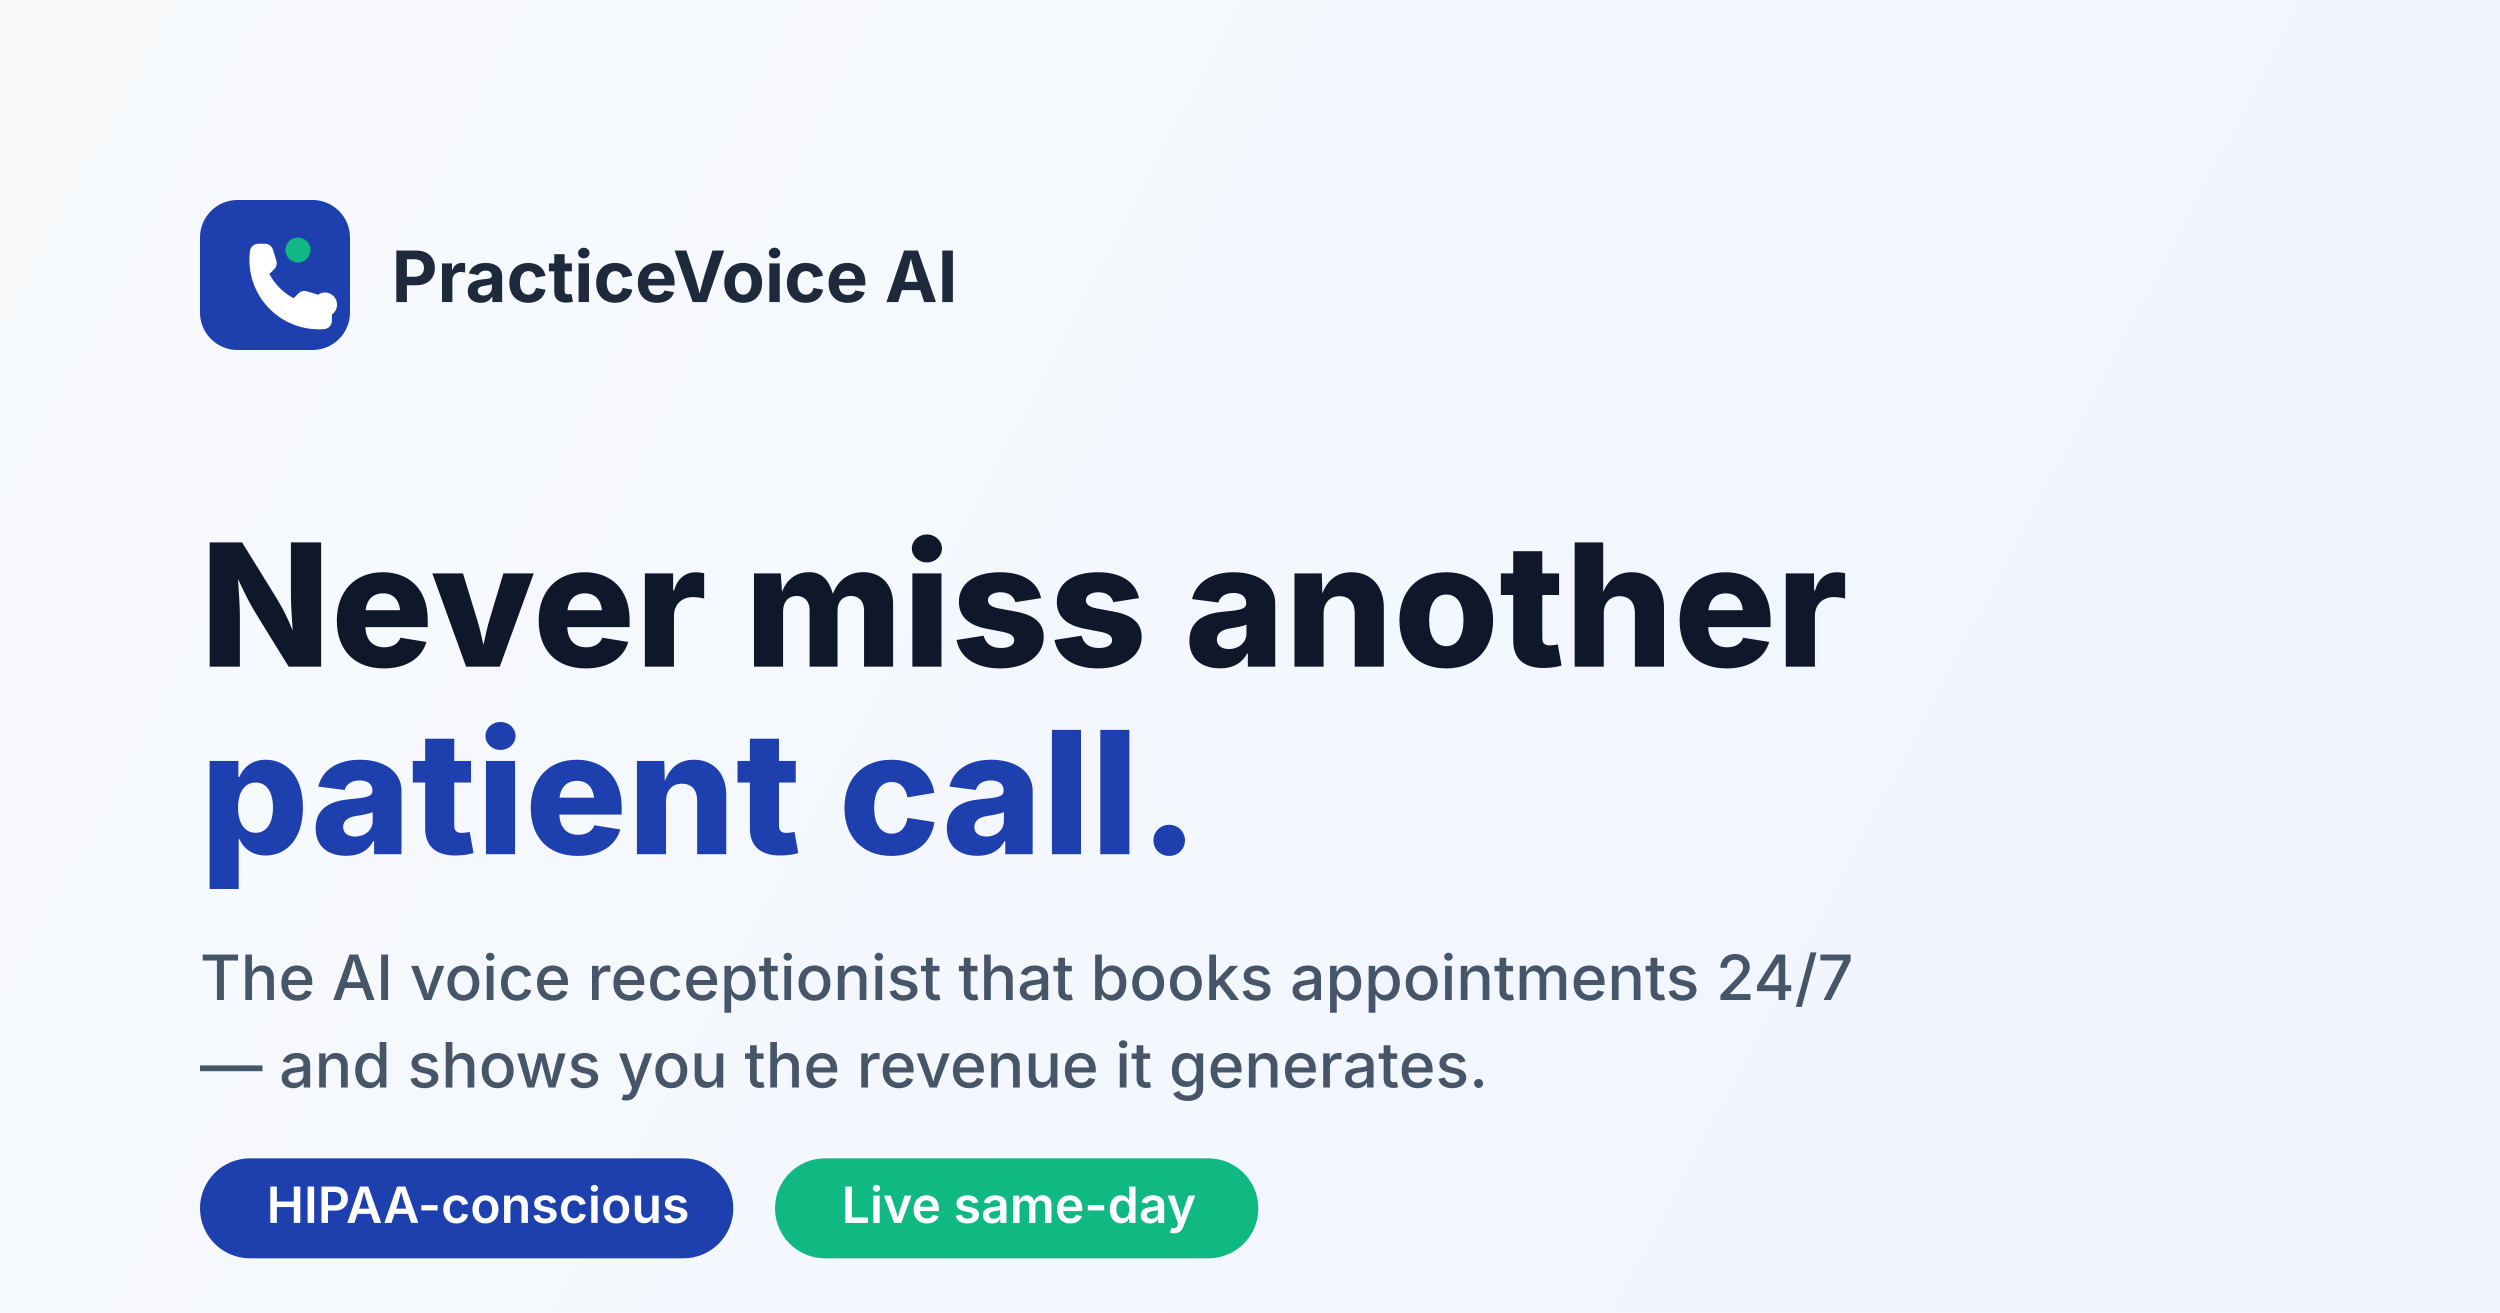
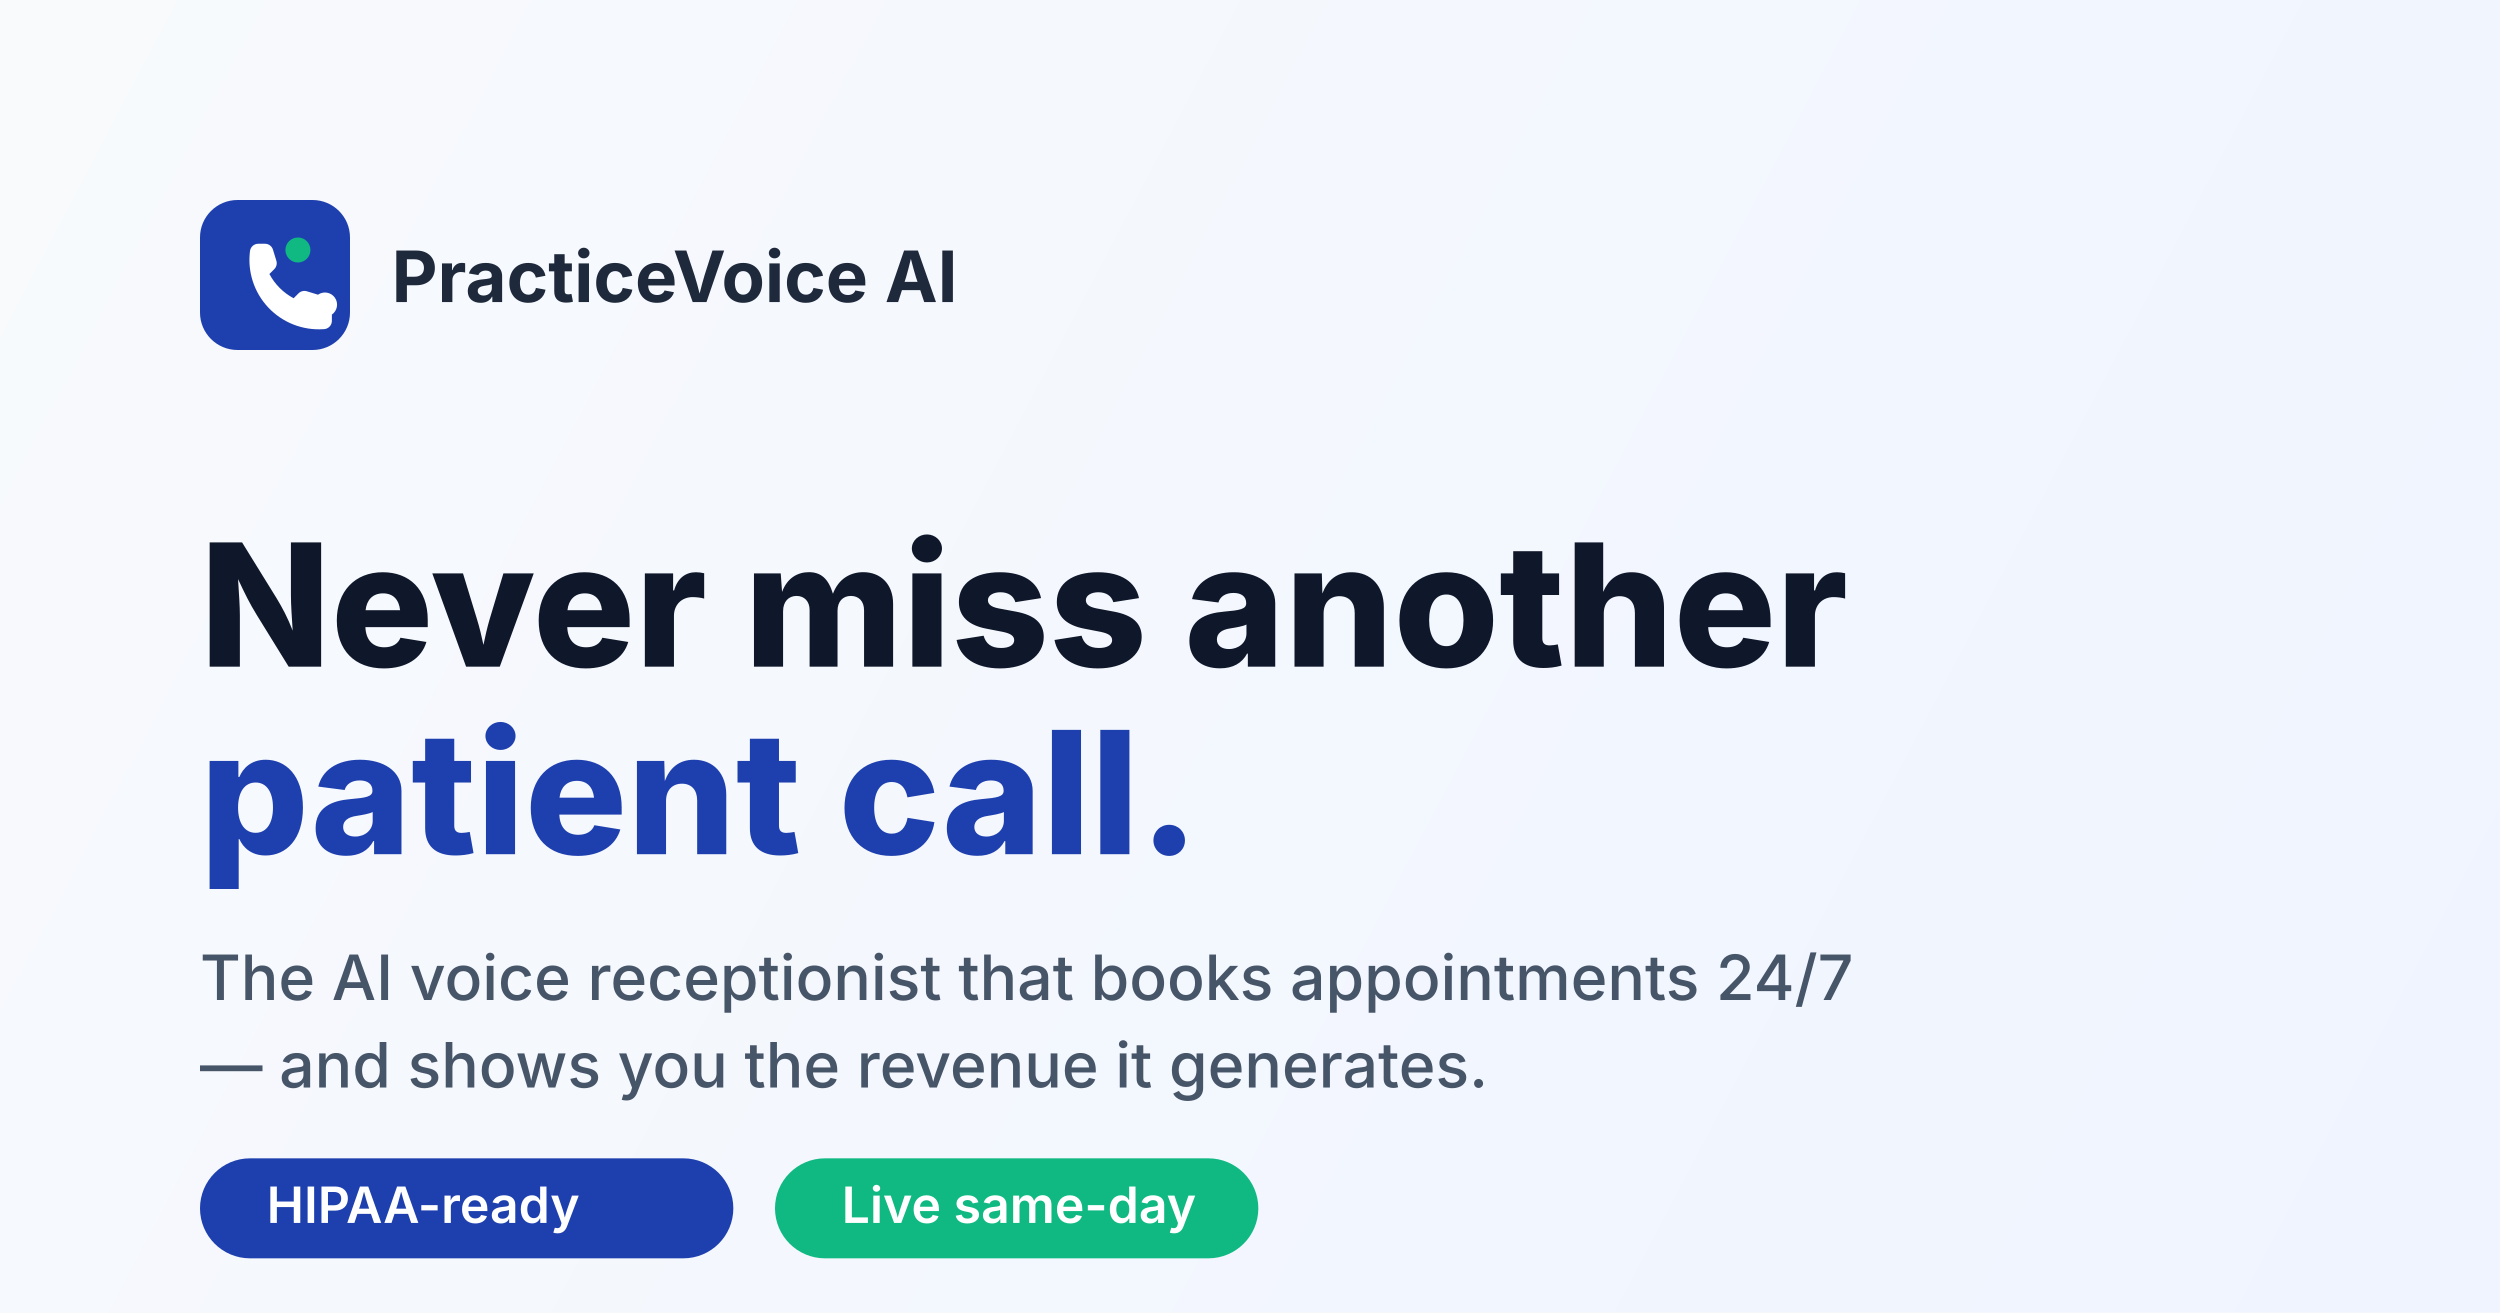
<svg xmlns="http://www.w3.org/2000/svg" width="1200" height="630" viewBox="0 0 1200 630" fill="none">
  <rect width="1200" height="630" fill="#ffffff" />
  <rect width="1200" height="630" fill="url(#bg)" />
  <defs>
    <linearGradient id="bg" x1="0" y1="0" x2="1200" y2="630" gradientUnits="userSpaceOnUse">
      <stop stop-color="#F8FAFC" />
      <stop offset="1" stop-color="#EFF4FF" />
    </linearGradient>
  </defs>
  <g transform="translate(96 96)">
    <rect width="72" height="72" rx="18" fill="#1E40AF" />
    <path d="M24 24.5A4 4 0 0 1 28 21h3.2c1.76 0 3.3 1.15 3.82 2.83l1.65 5.4a4 4 0 0 1-1.06 4l-2.3 2.3a28 28 0 0 0 11.63 11.63l2.3-2.3a4 4 0 0 1 4-1.06l5.4 1.65A4 4 0 0 1 63.3 55v3.2A4 4 0 0 1 59.3 62 33.3 33.3 0 0 1 24 24.5Z" fill="#fff" />
    <circle cx="47" cy="24" r="6" fill="#10B981" />
  </g>
  <text x="188" y="145" font-family="Inter, system-ui, sans-serif" font-size="34" font-weight="700" fill="#1E293B">PracticeVoice AI</text>
  <text x="96" y="320" font-family="Inter, system-ui, sans-serif" font-size="82" font-weight="800" fill="#0F172A">Never miss another</text>
  <text x="96" y="410" font-family="Inter, system-ui, sans-serif" font-size="82" font-weight="800" fill="#1E40AF">patient call.</text>
  <text x="96" y="480" font-family="Inter, system-ui, sans-serif" font-size="30" font-weight="500" fill="#475569">The AI voice receptionist that books appointments 24/7</text>
  <text x="96" y="522" font-family="Inter, system-ui, sans-serif" font-size="30" font-weight="500" fill="#475569">— and shows you the revenue it generates.</text>
  <g font-family="Inter, system-ui, sans-serif" font-size="24" font-weight="600">
    <rect x="96" y="556" width="256" height="48" rx="24" fill="#1E40AF" />
-     <text x="128" y="587" fill="#ffffff">HIPAA-conscious</text>
+     <text x="128" y="587" fill="#ffffff">HIPAA-ready</text>
    <rect x="372" y="556" width="232" height="48" rx="24" fill="#10B981" />
    <text x="404" y="587" fill="#ffffff">Live same-day</text>
  </g>
</svg>
